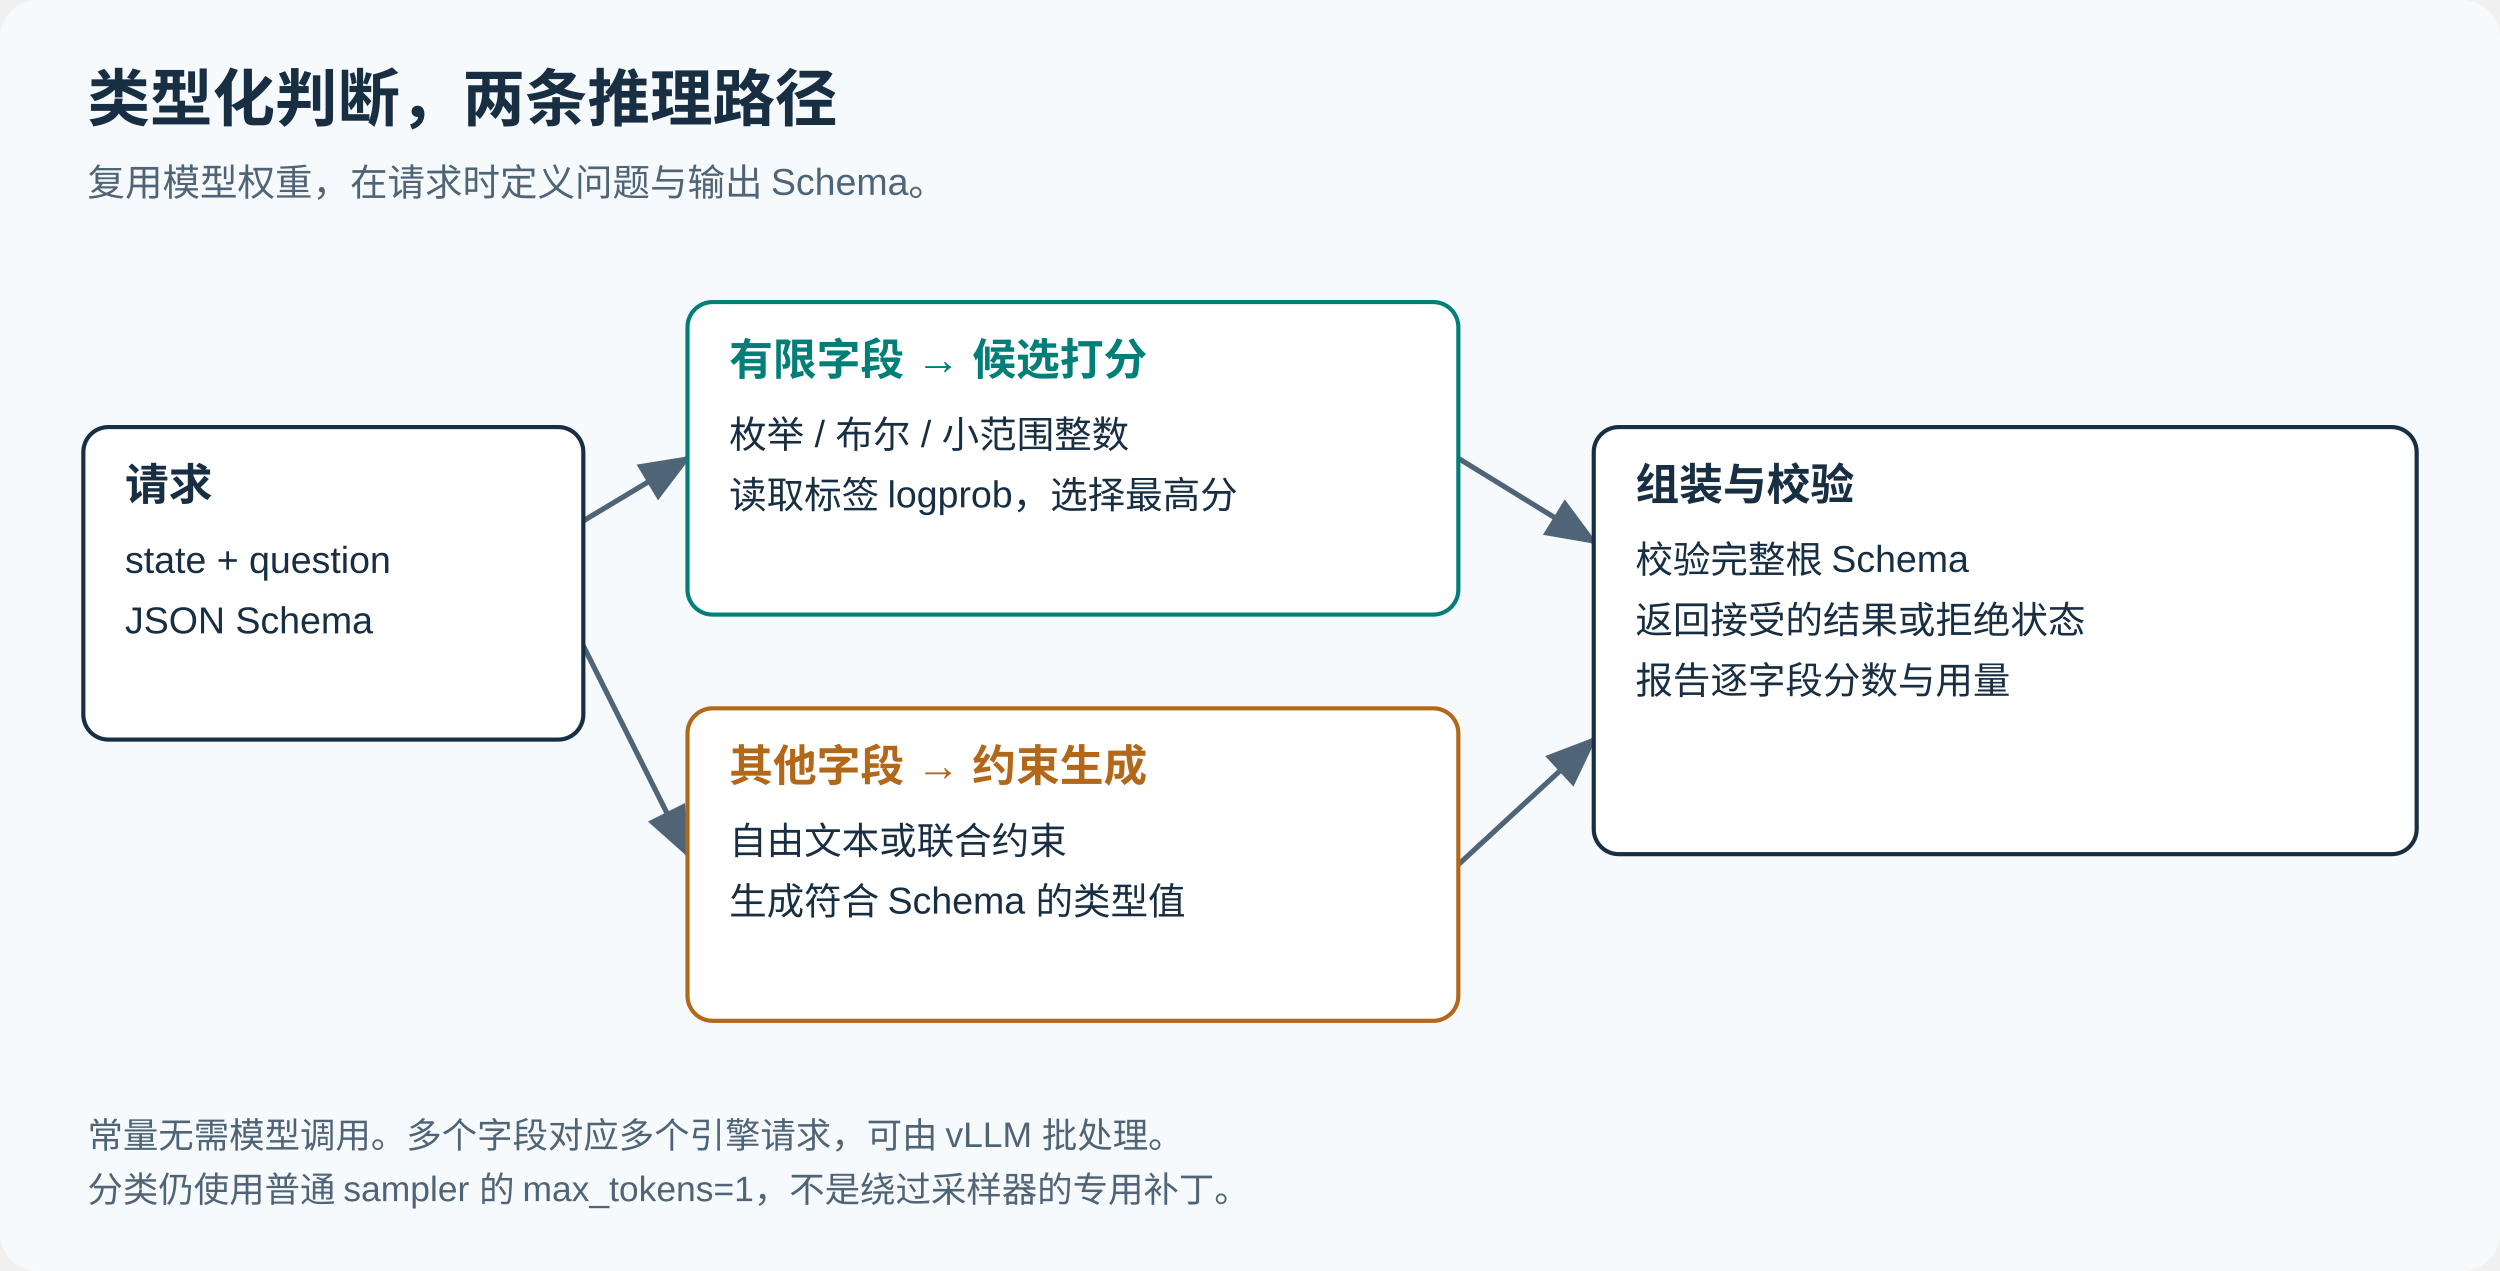
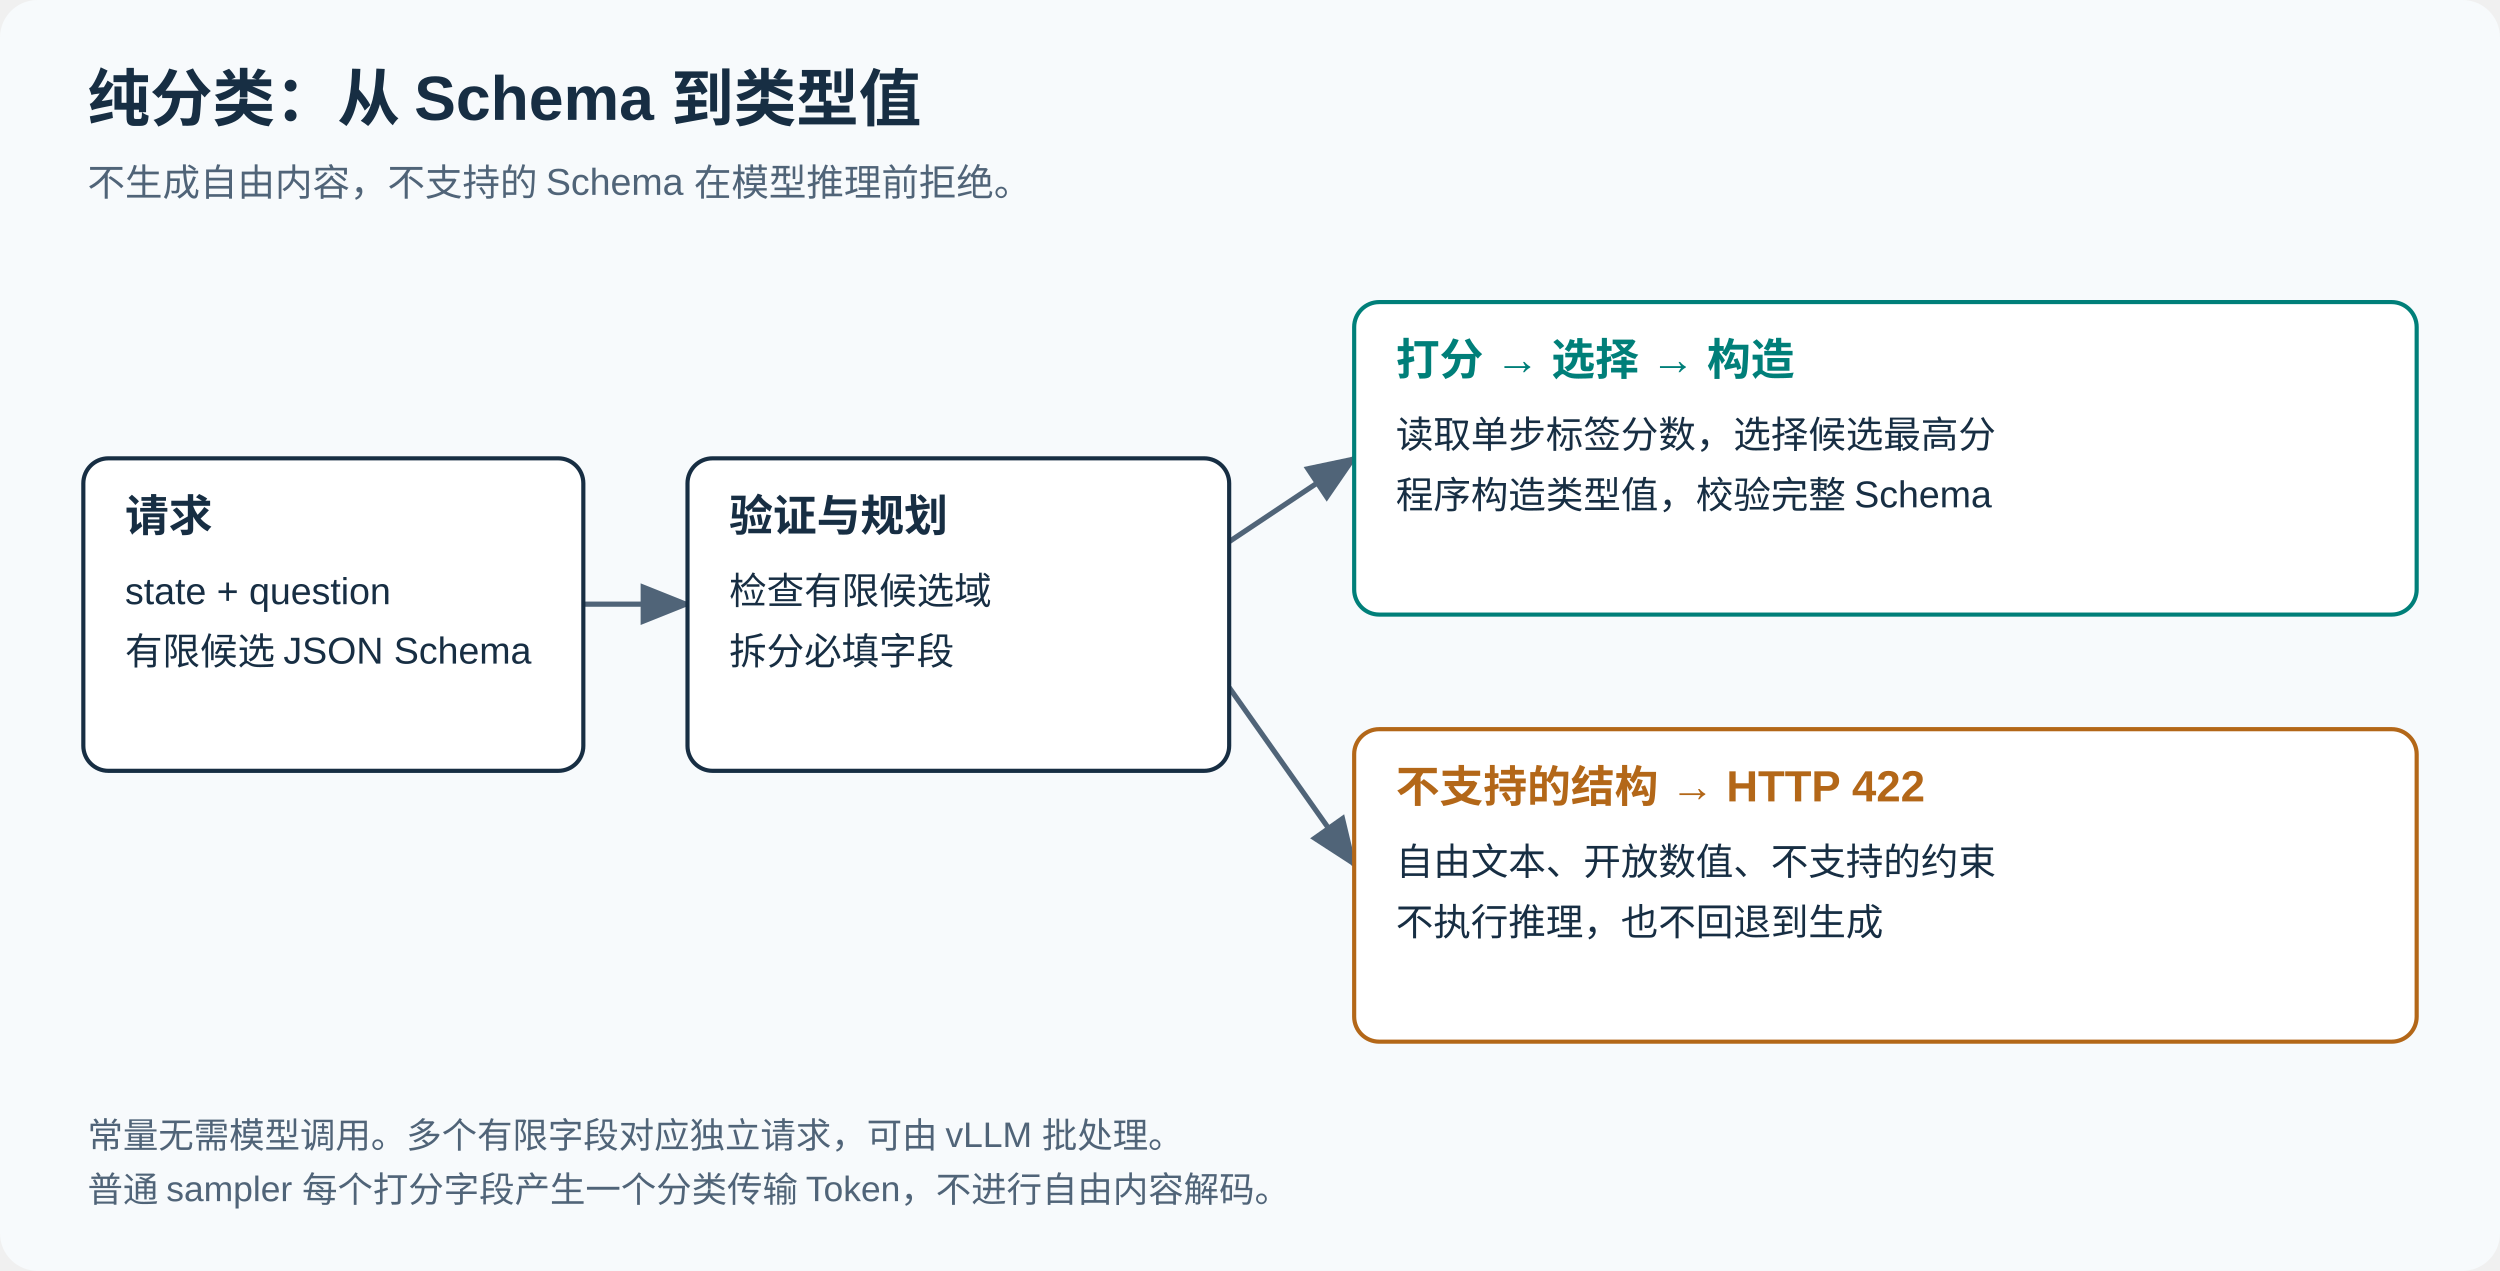
<svg xmlns="http://www.w3.org/2000/svg" width="1200" height="610" viewBox="0 0 1200 610" role="img">
  <defs>
    <marker id="arrow" markerWidth="10" markerHeight="8" refX="9" refY="4" orient="auto">
      <path d="M0 0 L10 4 L0 8" fill="#506478" />
    </marker>
  </defs>
  <rect width="1200" height="610" rx="18" fill="#f7fafc" />
  <g font-family="Arial, Noto Sans CJK SC, Microsoft YaHei, sans-serif">
-     <text x="42" y="58" font-size="30" font-weight="bold" text-anchor="start" fill="#172e43">类型化判断，两条推理路径</text>
-     <text x="42" y="94" font-size="18" font-weight="normal" text-anchor="start" fill="#506478">复用模型权重，在请求时定义问题与输出 Schema。</text>
-     <path d="M280 250 L330 220" stroke="#506478" stroke-width="2.5" fill="none" marker-end="url(#arrow)" />
-     <path d="M280 310 L330 410" stroke="#506478" stroke-width="2.5" fill="none" marker-end="url(#arrow)" />
-     <path d="M700 220 L765 260" stroke="#506478" stroke-width="2.5" fill="none" marker-end="url(#arrow)" />
-     <path d="M700 415 L765 355" stroke="#506478" stroke-width="2.5" fill="none" marker-end="url(#arrow)" />
-     <rect x="40" y="205" width="240" height="150" rx="12" fill="white" stroke="#172e43" stroke-width="2" />
-     <text x="60" y="240" font-size="21" font-weight="bold" text-anchor="start" fill="#172e43">请求</text>
-     <text x="60" y="275" font-size="18" font-weight="normal" text-anchor="start" fill="#172e43">state + question</text>
-     <text x="60" y="304" font-size="18" font-weight="normal" text-anchor="start" fill="#172e43">JSON Schema</text>
-     <rect x="330" y="145" width="370" height="150" rx="12" fill="white" stroke="#007f79" stroke-width="2" />
-     <text x="350" y="180" font-size="21" font-weight="bold" text-anchor="start" fill="#007f79">有限字段 → 候选打分</text>
-     <text x="350" y="215" font-size="18" font-weight="normal" text-anchor="start" fill="#172e43">枚举 / 布尔 / 小范围整数</text>
-     <text x="350" y="244" font-size="18" font-weight="normal" text-anchor="start" fill="#172e43">读取标签 logprob，选择最高分</text>
-     <rect x="330" y="340" width="370" height="150" rx="12" fill="white" stroke="#b36718" stroke-width="2" />
-     <text x="350" y="375" font-size="21" font-weight="bold" text-anchor="start" fill="#b36718">其他字段 → 约束生成</text>
-     <text x="350" y="410" font-size="18" font-weight="normal" text-anchor="start" fill="#172e43">自由文本或联合约束</text>
-     <text x="350" y="439" font-size="18" font-weight="normal" text-anchor="start" fill="#172e43">生成符合 Schema 的类型值</text>
-     <rect x="765" y="205" width="395" height="205" rx="12" fill="white" stroke="#172e43" stroke-width="2" />
-     <text x="785" y="240" font-size="21" font-weight="bold" text-anchor="start" fill="#172e43">组装与校验</text>
-     <text x="785" y="275" font-size="18" font-weight="normal" text-anchor="start" fill="#172e43">校验完整根 Schema</text>
-     <text x="785" y="304" font-size="18" font-weight="normal" text-anchor="start" fill="#172e43">返回接受的结果或拒绝状态</text>
-     <text x="785" y="333" font-size="18" font-weight="normal" text-anchor="start" fill="#172e43">报告逐字段分数与用量</text>
-     <text x="42" y="551" font-size="17" font-weight="normal" text-anchor="start" fill="#506478">常量无需模型调用。多个字段对应多个引擎请求，可由 vLLM 批处理。</text>
-     <text x="42" y="577" font-size="17" font-weight="normal" text-anchor="start" fill="#506478">分类仍使用普通 sampler 的 max_tokens=1，不是绕过采样器的专用补丁。</text>
+     <text x="42" y="58" font-size="30" font-weight="bold" text-anchor="start" fill="#172e43">纯分类：从 Schema 到类型值</text>
+     <text x="42" y="94" font-size="18" font-weight="normal" text-anchor="start" fill="#506478">不生成自由内容，不支持的 Schema 在模型推理前拒绝。</text>
+     <path d="M280 290 L330 290" stroke="#506478" stroke-width="2.5" fill="none" marker-end="url(#arrow)" />
+     <path d="M590 260 L650 220" stroke="#506478" stroke-width="2.5" fill="none" marker-end="url(#arrow)" />
+     <path d="M590 330 L650 415" stroke="#506478" stroke-width="2.5" fill="none" marker-end="url(#arrow)" />
+     <rect x="40" y="220" width="240" height="150" rx="12" fill="white" stroke="#172e43" stroke-width="2" />
+     <text x="60" y="255" font-size="21" font-weight="bold" text-anchor="start" fill="#172e43">请求</text>
+     <text x="60" y="290" font-size="18" font-weight="normal" text-anchor="start" fill="#172e43">state + question</text>
+     <text x="60" y="319" font-size="18" font-weight="normal" text-anchor="start" fill="#172e43">有限候选 JSON Schema</text>
+     <rect x="330" y="220" width="260" height="150" rx="12" fill="white" stroke="#172e43" stroke-width="2" />
+     <text x="350" y="255" font-size="21" font-weight="bold" text-anchor="start" fill="#172e43">验证与规划</text>
+     <text x="350" y="290" font-size="18" font-weight="normal" text-anchor="start" fill="#172e43">检查有限候选域</text>
+     <text x="350" y="319" font-size="18" font-weight="normal" text-anchor="start" fill="#172e43">拆分必填字段</text>
+     <rect x="650" y="145" width="510" height="150" rx="12" fill="white" stroke="#007f79" stroke-width="2" />
+     <text x="670" y="180" font-size="21" font-weight="bold" text-anchor="start" fill="#007f79">打分 → 选择 → 构造</text>
+     <text x="670" y="215" font-size="18" font-weight="normal" text-anchor="start" fill="#172e43">读取单步标签分数，选择候选最高分</text>
+     <text x="670" y="244" font-size="18" font-weight="normal" text-anchor="start" fill="#172e43">程序构造类型值，校验完整 Schema</text>
+     <rect x="650" y="350" width="510" height="150" rx="12" fill="white" stroke="#b36718" stroke-width="2" />
+     <text x="670" y="385" font-size="21" font-weight="bold" text-anchor="start" fill="#b36718">不支持的结构 → HTTP 422</text>
+     <text x="670" y="420" font-size="18" font-weight="normal" text-anchor="start" fill="#172e43">自由文本、开放数值、不支持的约束</text>
+     <text x="670" y="449" font-size="18" font-weight="normal" text-anchor="start" fill="#172e43">不执行推理，也不回退到生成</text>
+     <text x="42" y="551" font-size="17" font-weight="normal" text-anchor="start" fill="#506478">常量无需模型调用。多个有限字段对应独立请求，可由 vLLM 批处理。</text>
+     <text x="42" y="577" font-size="17" font-weight="normal" text-anchor="start" fill="#506478">普通 sampler 每个打分字段产生一个分类传输 Token，不进行自由内容解码。</text>
  </g>
</svg>
